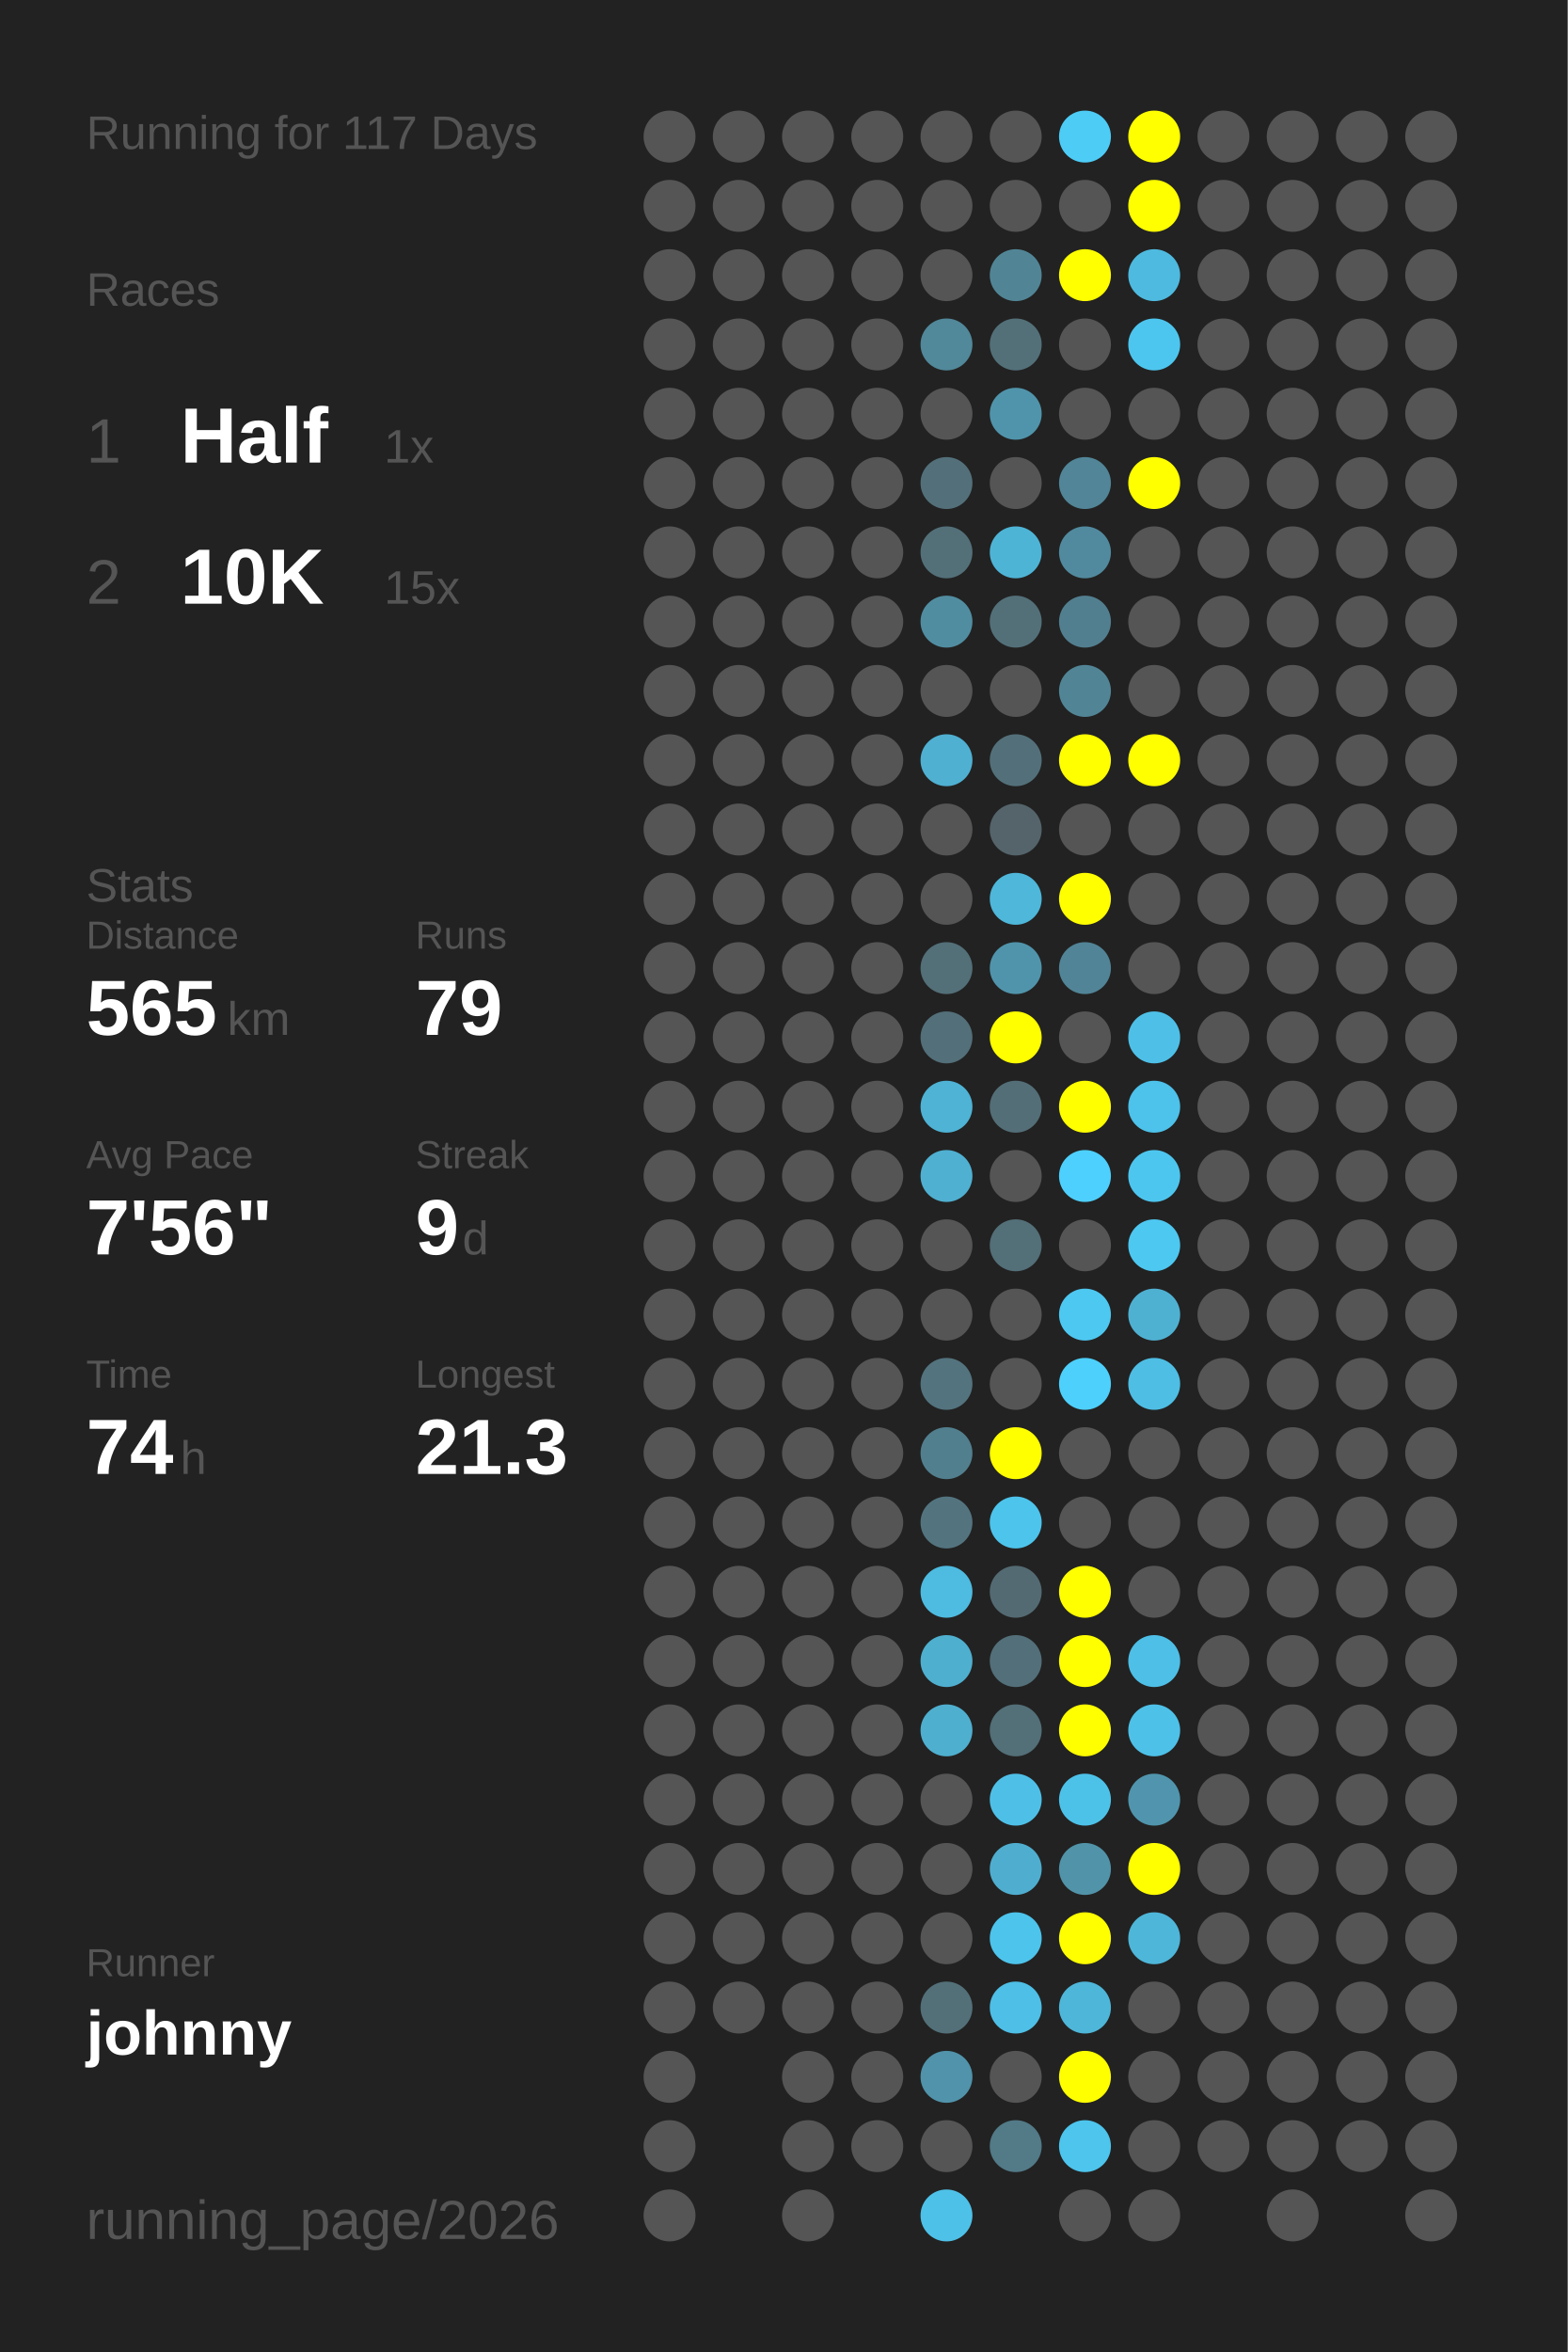
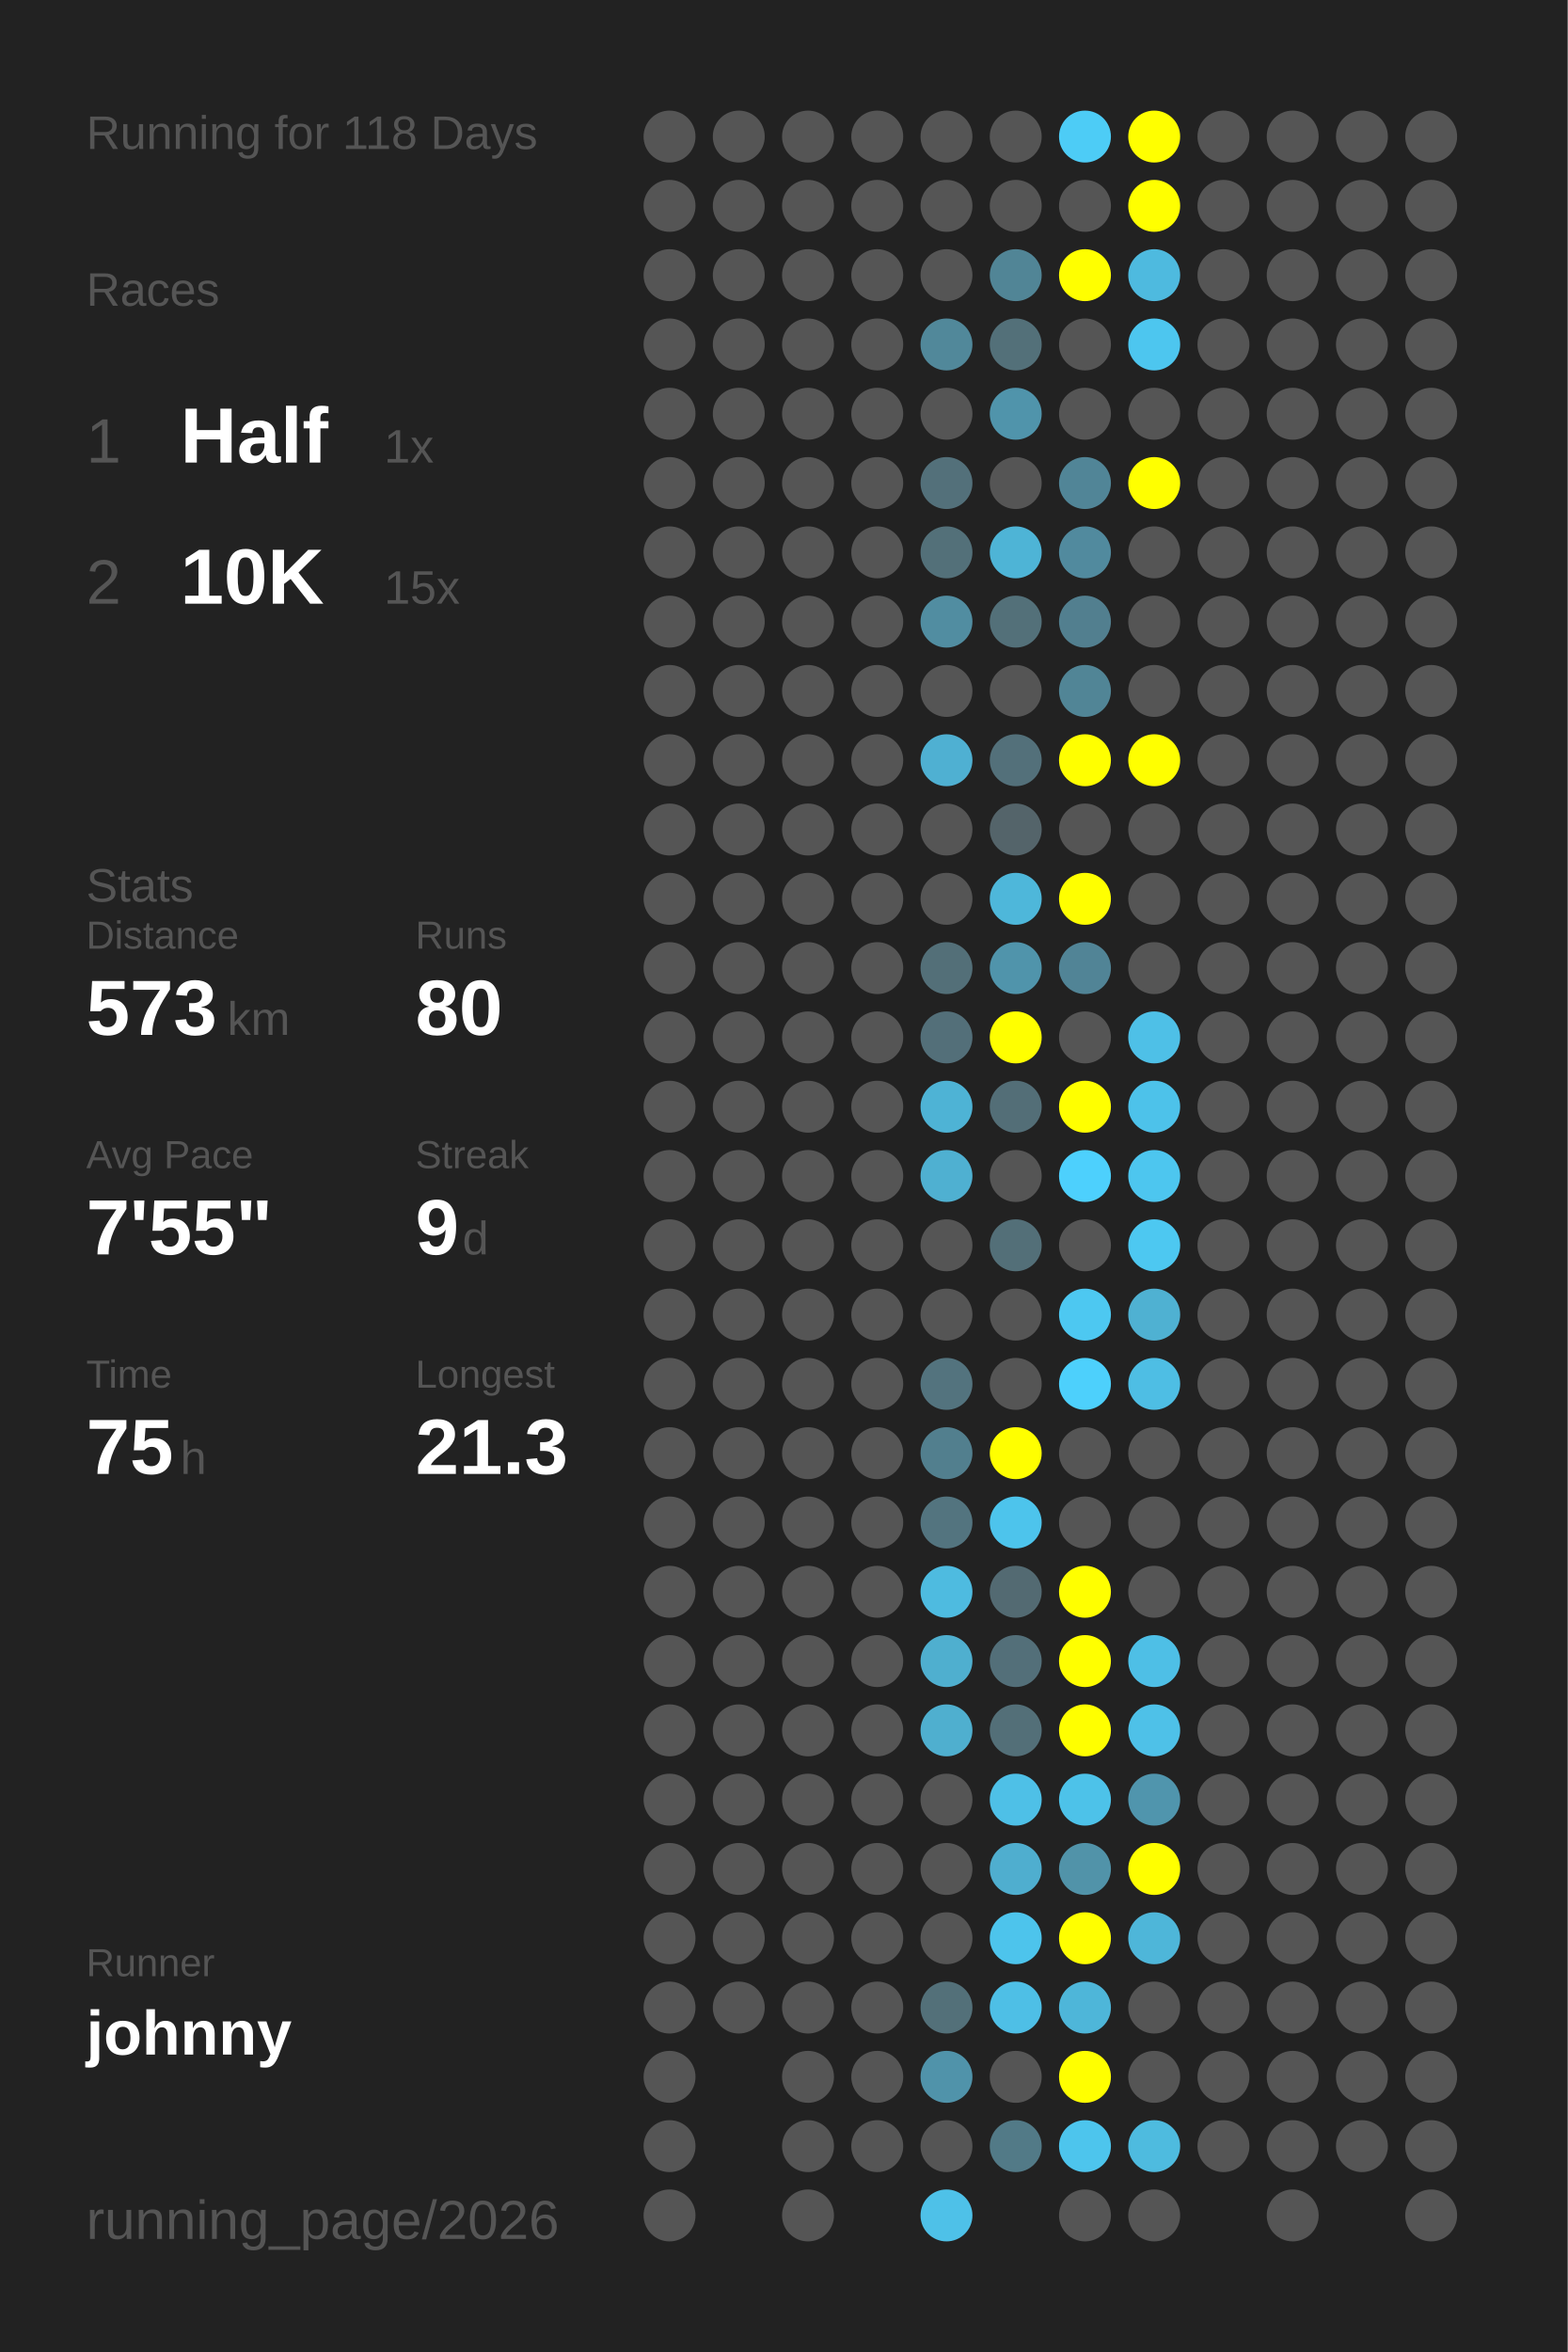
<svg xmlns="http://www.w3.org/2000/svg" baseProfile="full" height="300mm" version="1.1" viewBox="0,0,200,300" width="200mm">
  <defs />
  <rect fill="#222222" height="300" width="200" x="0" y="0" />
-   <text fill="#555555" style="font-size:6px; font-family:Arial;" x="11" y="19">Running for 117 Days</text>
+   <text fill="#555555" style="font-size:6px; font-family:Arial;" x="11" y="19">Running for 118 Days</text>
  <text fill="#555555" style="font-size:6px; font-family:Arial;" x="11" y="39">Races</text>
  <text fill="#555555" style="font-size:8px; font-family:Arial;" x="11" y="59">1</text>
  <text fill="#FFFFFF" style="font-size:10px; font-family:Arial; font-weight:bold;" x="23" y="59">Half</text>
  <text fill="#555555" style="font-size:6px; font-family:Arial;" x="49" y="59">1x</text>
  <text fill="#555555" style="font-size:8px; font-family:Arial;" x="11" y="77">2</text>
  <text fill="#FFFFFF" style="font-size:10px; font-family:Arial; font-weight:bold;" x="23" y="77">10K</text>
  <text fill="#555555" style="font-size:6px; font-family:Arial;" x="49" y="77">15x</text>
  <text fill="#555555" style="font-size:6px; font-family:Arial;" x="11" y="115">Stats</text>
  <text fill="#555555" style="font-size:5px; font-family:Arial;" x="11" y="121">Distance</text>
-   <text fill="#FFFFFF" style="font-size:10px; font-family:Arial; font-weight:bold;" x="11" y="132">565</text>
+   <text fill="#FFFFFF" style="font-size:10px; font-family:Arial; font-weight:bold;" x="11" y="132">573</text>
  <text fill="#555555" style="font-size:6px; font-family:Arial;" x="29" y="132">km</text>
  <text fill="#555555" style="font-size:5px; font-family:Arial;" x="53" y="121">Runs</text>
-   <text fill="#FFFFFF" style="font-size:10px; font-family:Arial; font-weight:bold;" x="53" y="132">79</text>
+   <text fill="#FFFFFF" style="font-size:10px; font-family:Arial; font-weight:bold;" x="53" y="132">80</text>
  <text fill="#555555" style="font-size:5px; font-family:Arial;" x="11" y="149">Avg Pace</text>
-   <text fill="#FFFFFF" style="font-size:10px; font-family:Arial; font-weight:bold;" x="11" y="160">7'56"</text>
+   <text fill="#FFFFFF" style="font-size:10px; font-family:Arial; font-weight:bold;" x="11" y="160">7'55"</text>
  <text fill="#555555" style="font-size:5px; font-family:Arial;" x="53" y="149">Streak</text>
  <text fill="#FFFFFF" style="font-size:10px; font-family:Arial; font-weight:bold;" x="53" y="160">9</text>
  <text fill="#555555" style="font-size:6px; font-family:Arial;" x="59" y="160">d</text>
  <text fill="#555555" style="font-size:5px; font-family:Arial;" x="11" y="177">Time</text>
-   <text fill="#FFFFFF" style="font-size:10px; font-family:Arial; font-weight:bold;" x="11" y="188">74</text>
+   <text fill="#FFFFFF" style="font-size:10px; font-family:Arial; font-weight:bold;" x="11" y="188">75</text>
  <text fill="#555555" style="font-size:6px; font-family:Arial;" x="23" y="188">h</text>
  <text fill="#555555" style="font-size:5px; font-family:Arial;" x="53" y="177">Longest</text>
  <text fill="#FFFFFF" style="font-size:10px; font-family:Arial; font-weight:bold;" x="53" y="188">21.3</text>
  <text fill="#555555" style="font-size:5px; font-family:Arial;" x="11" y="252.065">Runner</text>
  <text fill="#FFFFFF" style="font-size:8px; font-family:Arial; font-weight:bold;" x="11" y="262.065">johnny</text>
  <text fill="#555555" style="font-size:7px; font-family:Arial;" x="11" y="285.581">running_page/2026</text>
  <circle cx="85.417" cy="17.419" fill="#555555" r="3.312" />
  <circle cx="85.417" cy="26.258" fill="#555555" r="3.312" />
  <circle cx="85.417" cy="35.097" fill="#555555" r="3.312" />
  <circle cx="85.417" cy="43.935" fill="#555555" r="3.312" />
  <circle cx="85.417" cy="52.774" fill="#555555" r="3.312" />
  <circle cx="85.417" cy="61.613" fill="#555555" r="3.312" />
  <circle cx="85.417" cy="70.452" fill="#555555" r="3.312" />
  <circle cx="85.417" cy="79.29" fill="#555555" r="3.312" />
  <circle cx="85.417" cy="88.129" fill="#555555" r="3.312" />
  <circle cx="85.417" cy="96.968" fill="#555555" r="3.312" />
  <circle cx="85.417" cy="105.806" fill="#555555" r="3.312" />
  <circle cx="85.417" cy="114.645" fill="#555555" r="3.312" />
  <circle cx="85.417" cy="123.484" fill="#555555" r="3.312" />
  <circle cx="85.417" cy="132.323" fill="#555555" r="3.312" />
  <circle cx="85.417" cy="141.161" fill="#555555" r="3.312" />
  <circle cx="85.417" cy="150" fill="#555555" r="3.312" />
  <circle cx="85.417" cy="158.839" fill="#555555" r="3.312" />
  <circle cx="85.417" cy="167.677" fill="#555555" r="3.312" />
  <circle cx="85.417" cy="176.516" fill="#555555" r="3.312" />
  <circle cx="85.417" cy="185.355" fill="#555555" r="3.312" />
  <circle cx="85.417" cy="194.194" fill="#555555" r="3.312" />
  <circle cx="85.417" cy="203.032" fill="#555555" r="3.312" />
  <circle cx="85.417" cy="211.871" fill="#555555" r="3.312" />
  <circle cx="85.417" cy="220.71" fill="#555555" r="3.312" />
  <circle cx="85.417" cy="229.548" fill="#555555" r="3.312" />
  <circle cx="85.417" cy="238.387" fill="#555555" r="3.312" />
  <circle cx="85.417" cy="247.226" fill="#555555" r="3.312" />
  <circle cx="85.417" cy="256.065" fill="#555555" r="3.312" />
  <circle cx="85.417" cy="264.903" fill="#555555" r="3.312" />
  <circle cx="85.417" cy="273.742" fill="#555555" r="3.312" />
  <circle cx="85.417" cy="282.581" fill="#555555" r="3.312" />
  <circle cx="94.25" cy="17.419" fill="#555555" r="3.312" />
  <circle cx="94.25" cy="26.258" fill="#555555" r="3.312" />
  <circle cx="94.25" cy="35.097" fill="#555555" r="3.312" />
  <circle cx="94.25" cy="43.935" fill="#555555" r="3.312" />
  <circle cx="94.25" cy="52.774" fill="#555555" r="3.312" />
  <circle cx="94.25" cy="61.613" fill="#555555" r="3.312" />
  <circle cx="94.25" cy="70.452" fill="#555555" r="3.312" />
  <circle cx="94.25" cy="79.29" fill="#555555" r="3.312" />
  <circle cx="94.25" cy="88.129" fill="#555555" r="3.312" />
  <circle cx="94.25" cy="96.968" fill="#555555" r="3.312" />
  <circle cx="94.25" cy="105.806" fill="#555555" r="3.312" />
  <circle cx="94.25" cy="114.645" fill="#555555" r="3.312" />
  <circle cx="94.25" cy="123.484" fill="#555555" r="3.312" />
  <circle cx="94.25" cy="132.323" fill="#555555" r="3.312" />
  <circle cx="94.25" cy="141.161" fill="#555555" r="3.312" />
  <circle cx="94.25" cy="150" fill="#555555" r="3.312" />
  <circle cx="94.25" cy="158.839" fill="#555555" r="3.312" />
  <circle cx="94.25" cy="167.677" fill="#555555" r="3.312" />
  <circle cx="94.25" cy="176.516" fill="#555555" r="3.312" />
  <circle cx="94.25" cy="185.355" fill="#555555" r="3.312" />
  <circle cx="94.25" cy="194.194" fill="#555555" r="3.312" />
  <circle cx="94.25" cy="203.032" fill="#555555" r="3.312" />
  <circle cx="94.25" cy="211.871" fill="#555555" r="3.312" />
  <circle cx="94.25" cy="220.71" fill="#555555" r="3.312" />
  <circle cx="94.25" cy="229.548" fill="#555555" r="3.312" />
  <circle cx="94.25" cy="238.387" fill="#555555" r="3.312" />
  <circle cx="94.25" cy="247.226" fill="#555555" r="3.312" />
  <circle cx="94.25" cy="256.065" fill="#555555" r="3.312" />
  <circle cx="103.083" cy="17.419" fill="#555555" r="3.312" />
  <circle cx="103.083" cy="26.258" fill="#555555" r="3.312" />
  <circle cx="103.083" cy="35.097" fill="#555555" r="3.312" />
  <circle cx="103.083" cy="43.935" fill="#555555" r="3.312" />
  <circle cx="103.083" cy="52.774" fill="#555555" r="3.312" />
  <circle cx="103.083" cy="61.613" fill="#555555" r="3.312" />
  <circle cx="103.083" cy="70.452" fill="#555555" r="3.312" />
  <circle cx="103.083" cy="79.29" fill="#555555" r="3.312" />
  <circle cx="103.083" cy="88.129" fill="#555555" r="3.312" />
  <circle cx="103.083" cy="96.968" fill="#555555" r="3.312" />
  <circle cx="103.083" cy="105.806" fill="#555555" r="3.312" />
  <circle cx="103.083" cy="114.645" fill="#555555" r="3.312" />
  <circle cx="103.083" cy="123.484" fill="#555555" r="3.312" />
  <circle cx="103.083" cy="132.323" fill="#555555" r="3.312" />
  <circle cx="103.083" cy="141.161" fill="#555555" r="3.312" />
  <circle cx="103.083" cy="150" fill="#555555" r="3.312" />
  <circle cx="103.083" cy="158.839" fill="#555555" r="3.312" />
  <circle cx="103.083" cy="167.677" fill="#555555" r="3.312" />
  <circle cx="103.083" cy="176.516" fill="#555555" r="3.312" />
  <circle cx="103.083" cy="185.355" fill="#555555" r="3.312" />
  <circle cx="103.083" cy="194.194" fill="#555555" r="3.312" />
  <circle cx="103.083" cy="203.032" fill="#555555" r="3.312" />
  <circle cx="103.083" cy="211.871" fill="#555555" r="3.312" />
  <circle cx="103.083" cy="220.71" fill="#555555" r="3.312" />
  <circle cx="103.083" cy="229.548" fill="#555555" r="3.312" />
  <circle cx="103.083" cy="238.387" fill="#555555" r="3.312" />
  <circle cx="103.083" cy="247.226" fill="#555555" r="3.312" />
  <circle cx="103.083" cy="256.065" fill="#555555" r="3.312" />
  <circle cx="103.083" cy="264.903" fill="#555555" r="3.312" />
  <circle cx="103.083" cy="273.742" fill="#555555" r="3.312" />
  <circle cx="103.083" cy="282.581" fill="#555555" r="3.312" />
  <circle cx="111.917" cy="17.419" fill="#555555" r="3.312" />
  <circle cx="111.917" cy="26.258" fill="#555555" r="3.312" />
  <circle cx="111.917" cy="35.097" fill="#555555" r="3.312" />
  <circle cx="111.917" cy="43.935" fill="#555555" r="3.312" />
  <circle cx="111.917" cy="52.774" fill="#555555" r="3.312" />
  <circle cx="111.917" cy="61.613" fill="#555555" r="3.312" />
  <circle cx="111.917" cy="70.452" fill="#555555" r="3.312" />
  <circle cx="111.917" cy="79.29" fill="#555555" r="3.312" />
  <circle cx="111.917" cy="88.129" fill="#555555" r="3.312" />
  <circle cx="111.917" cy="96.968" fill="#555555" r="3.312" />
  <circle cx="111.917" cy="105.806" fill="#555555" r="3.312" />
  <circle cx="111.917" cy="114.645" fill="#555555" r="3.312" />
  <circle cx="111.917" cy="123.484" fill="#555555" r="3.312" />
  <circle cx="111.917" cy="132.323" fill="#555555" r="3.312" />
  <circle cx="111.917" cy="141.161" fill="#555555" r="3.312" />
  <circle cx="111.917" cy="150" fill="#555555" r="3.312" />
  <circle cx="111.917" cy="158.839" fill="#555555" r="3.312" />
  <circle cx="111.917" cy="167.677" fill="#555555" r="3.312" />
  <circle cx="111.917" cy="176.516" fill="#555555" r="3.312" />
  <circle cx="111.917" cy="185.355" fill="#555555" r="3.312" />
  <circle cx="111.917" cy="194.194" fill="#555555" r="3.312" />
  <circle cx="111.917" cy="203.032" fill="#555555" r="3.312" />
  <circle cx="111.917" cy="211.871" fill="#555555" r="3.312" />
  <circle cx="111.917" cy="220.71" fill="#555555" r="3.312" />
  <circle cx="111.917" cy="229.548" fill="#555555" r="3.312" />
  <circle cx="111.917" cy="238.387" fill="#555555" r="3.312" />
  <circle cx="111.917" cy="247.226" fill="#555555" r="3.312" />
  <circle cx="111.917" cy="256.065" fill="#555555" r="3.312" />
  <circle cx="111.917" cy="264.903" fill="#555555" r="3.312" />
  <circle cx="111.917" cy="273.742" fill="#555555" r="3.312" />
  <circle cx="120.75" cy="17.419" fill="#555555" r="3.312" />
  <circle cx="120.75" cy="26.258" fill="#555555" r="3.312" />
  <circle cx="120.75" cy="35.097" fill="#555555" r="3.312" />
  <circle cx="120.75" cy="43.935" fill="#51889a" r="3.312" />
  <circle cx="120.75" cy="52.774" fill="#555555" r="3.312" />
  <circle cx="120.75" cy="61.613" fill="#53707a" r="3.312" />
  <circle cx="120.75" cy="70.452" fill="#537079" r="3.312" />
  <circle cx="120.75" cy="79.29" fill="#518da1" r="3.312" />
  <circle cx="120.75" cy="88.129" fill="#555555" r="3.312" />
  <circle cx="120.75" cy="96.968" fill="#4fb0d2" r="3.312" />
  <circle cx="120.75" cy="105.806" fill="#555555" r="3.312" />
  <circle cx="120.75" cy="114.645" fill="#555555" r="3.312" />
  <circle cx="120.75" cy="123.484" fill="#536f78" r="3.312" />
  <circle cx="120.75" cy="132.323" fill="#536f79" r="3.312" />
  <circle cx="120.75" cy="141.161" fill="#4eb3d5" r="3.312" />
  <circle cx="120.75" cy="150" fill="#4fb0d1" r="3.312" />
  <circle cx="120.75" cy="158.839" fill="#555555" r="3.312" />
  <circle cx="120.75" cy="167.677" fill="#555555" r="3.312" />
  <circle cx="120.75" cy="176.516" fill="#53737e" r="3.312" />
  <circle cx="120.75" cy="185.355" fill="#527f8e" r="3.312" />
  <circle cx="120.75" cy="194.194" fill="#53747f" r="3.312" />
  <circle cx="120.75" cy="203.032" fill="#4ebbe0" r="3.312" />
  <circle cx="120.75" cy="211.871" fill="#4fafcf" r="3.312" />
  <circle cx="120.75" cy="220.71" fill="#4fafcf" r="3.312" />
  <circle cx="120.75" cy="229.548" fill="#555555" r="3.312" />
  <circle cx="120.75" cy="238.387" fill="#555555" r="3.312" />
  <circle cx="120.75" cy="247.226" fill="#555555" r="3.312" />
  <circle cx="120.75" cy="256.065" fill="#537079" r="3.312" />
  <circle cx="120.75" cy="264.903" fill="#5093aa" r="3.312" />
  <circle cx="120.75" cy="273.742" fill="#555555" r="3.312" />
  <circle cx="120.75" cy="282.581" fill="#4ec1e8" r="3.312" />
  <circle cx="129.583" cy="17.419" fill="#555555" r="3.312" />
  <circle cx="129.583" cy="26.258" fill="#555555" r="3.312" />
  <circle cx="129.583" cy="35.097" fill="#518596" r="3.312" />
  <circle cx="129.583" cy="43.935" fill="#537079" r="3.312" />
  <circle cx="129.583" cy="52.774" fill="#5094ab" r="3.312" />
  <circle cx="129.583" cy="61.613" fill="#555555" r="3.312" />
  <circle cx="129.583" cy="70.452" fill="#4eb4d6" r="3.312" />
  <circle cx="129.583" cy="79.29" fill="#537079" r="3.312" />
  <circle cx="129.583" cy="88.129" fill="#555555" r="3.312" />
  <circle cx="129.583" cy="96.968" fill="#53707a" r="3.312" />
  <circle cx="129.583" cy="105.806" fill="#54646a" r="3.312" />
  <circle cx="129.583" cy="114.645" fill="#4eb7da" r="3.312" />
  <circle cx="129.583" cy="123.484" fill="#5094ab" r="3.312" />
  <circle cx="129.583" cy="132.323" fill="#FFFF00" r="3.312" />
  <circle cx="129.583" cy="141.161" fill="#536e77" r="3.312" />
  <circle cx="129.583" cy="150" fill="#555555" r="3.312" />
  <circle cx="129.583" cy="158.839" fill="#536f78" r="3.312" />
  <circle cx="129.583" cy="167.677" fill="#555555" r="3.312" />
  <circle cx="129.583" cy="176.516" fill="#555555" r="3.312" />
  <circle cx="129.583" cy="185.355" fill="#FFFF00" r="3.312" />
  <circle cx="129.583" cy="194.194" fill="#4dc4ec" r="3.312" />
  <circle cx="129.583" cy="203.032" fill="#536a72" r="3.312" />
  <circle cx="129.583" cy="211.871" fill="#536f79" r="3.312" />
  <circle cx="129.583" cy="220.71" fill="#536f78" r="3.312" />
  <circle cx="129.583" cy="229.548" fill="#4ec0e7" r="3.312" />
  <circle cx="129.583" cy="238.387" fill="#4faecf" r="3.312" />
  <circle cx="129.583" cy="247.226" fill="#4dc4ec" r="3.312" />
  <circle cx="129.583" cy="256.065" fill="#4ebfe6" r="3.312" />
  <circle cx="129.583" cy="264.903" fill="#555555" r="3.312" />
  <circle cx="129.583" cy="273.742" fill="#527a87" r="3.312" />
  <circle cx="138.417" cy="17.419" fill="#4dccf6" r="3.312" />
  <circle cx="138.417" cy="26.258" fill="#555555" r="3.312" />
  <circle cx="138.417" cy="35.097" fill="#FFFF00" r="3.312" />
  <circle cx="138.417" cy="43.935" fill="#555555" r="3.312" />
  <circle cx="138.417" cy="52.774" fill="#555555" r="3.312" />
  <circle cx="138.417" cy="61.613" fill="#518597" r="3.312" />
  <circle cx="138.417" cy="70.452" fill="#518a9e" r="3.312" />
  <circle cx="138.417" cy="79.29" fill="#527f8f" r="3.312" />
  <circle cx="138.417" cy="88.129" fill="#518596" r="3.312" />
  <circle cx="138.417" cy="96.968" fill="#FFFF00" r="3.312" />
  <circle cx="138.417" cy="105.806" fill="#555555" r="3.312" />
  <circle cx="138.417" cy="114.645" fill="#FFFF00" r="3.312" />
  <circle cx="138.417" cy="123.484" fill="#518496" r="3.312" />
  <circle cx="138.417" cy="132.323" fill="#555555" r="3.312" />
  <circle cx="138.417" cy="141.161" fill="#FFFF00" r="3.312" />
  <circle cx="138.417" cy="150" fill="#4dd0fd" r="3.312" />
  <circle cx="138.417" cy="158.839" fill="#555555" r="3.312" />
  <circle cx="138.417" cy="167.677" fill="#4dc8f1" r="3.312" />
  <circle cx="138.417" cy="176.516" fill="#4dd0fc" r="3.312" />
  <circle cx="138.417" cy="185.355" fill="#555555" r="3.312" />
  <circle cx="138.417" cy="194.194" fill="#555555" r="3.312" />
  <circle cx="138.417" cy="203.032" fill="#FFFF00" r="3.312" />
  <circle cx="138.417" cy="211.871" fill="#FFFF00" r="3.312" />
  <circle cx="138.417" cy="220.71" fill="#FFFF00" r="3.312" />
  <circle cx="138.417" cy="229.548" fill="#4dc2e9" r="3.312" />
  <circle cx="138.417" cy="238.387" fill="#5193a9" r="3.312" />
  <circle cx="138.417" cy="247.226" fill="#FFFF00" r="3.312" />
  <circle cx="138.417" cy="256.065" fill="#4eb6d9" r="3.312" />
  <circle cx="138.417" cy="264.903" fill="#FFFF00" r="3.312" />
  <circle cx="138.417" cy="273.742" fill="#4dc5ed" r="3.312" />
  <circle cx="138.417" cy="282.581" fill="#555555" r="3.312" />
  <circle cx="147.25" cy="17.419" fill="#FFFF00" r="3.312" />
  <circle cx="147.25" cy="26.258" fill="#FFFF00" r="3.312" />
  <circle cx="147.25" cy="35.097" fill="#4ebadf" r="3.312" />
  <circle cx="147.25" cy="43.935" fill="#4dc6ef" r="3.312" />
  <circle cx="147.25" cy="52.774" fill="#555555" r="3.312" />
  <circle cx="147.25" cy="61.613" fill="#FFFF00" r="3.312" />
  <circle cx="147.25" cy="70.452" fill="#555555" r="3.312" />
  <circle cx="147.25" cy="79.29" fill="#555555" r="3.312" />
  <circle cx="147.25" cy="88.129" fill="#555555" r="3.312" />
  <circle cx="147.25" cy="96.968" fill="#FFFF00" r="3.312" />
  <circle cx="147.25" cy="105.806" fill="#555555" r="3.312" />
  <circle cx="147.25" cy="114.645" fill="#555555" r="3.312" />
  <circle cx="147.25" cy="123.484" fill="#555555" r="3.312" />
  <circle cx="147.25" cy="132.323" fill="#4ec0e7" r="3.312" />
  <circle cx="147.25" cy="141.161" fill="#4dc2ea" r="3.312" />
  <circle cx="147.25" cy="150" fill="#4dc6ef" r="3.312" />
  <circle cx="147.25" cy="158.839" fill="#4dc8f1" r="3.312" />
  <circle cx="147.25" cy="167.677" fill="#4fb1d2" r="3.312" />
  <circle cx="147.25" cy="176.516" fill="#4ebee4" r="3.312" />
  <circle cx="147.25" cy="185.355" fill="#555555" r="3.312" />
  <circle cx="147.25" cy="194.194" fill="#555555" r="3.312" />
  <circle cx="147.25" cy="203.032" fill="#555555" r="3.312" />
  <circle cx="147.25" cy="211.871" fill="#4ebfe6" r="3.312" />
  <circle cx="147.25" cy="220.71" fill="#4ec1e8" r="3.312" />
  <circle cx="147.25" cy="229.548" fill="#5095ad" r="3.312" />
  <circle cx="147.25" cy="238.387" fill="#FFFF00" r="3.312" />
  <circle cx="147.25" cy="247.226" fill="#4eb6d9" r="3.312" />
  <circle cx="147.25" cy="256.065" fill="#555555" r="3.312" />
  <circle cx="147.25" cy="264.903" fill="#555555" r="3.312" />
-   <circle cx="147.25" cy="273.742" fill="#555555" r="3.312" />
+   <circle cx="147.25" cy="273.742" fill="#4ebbdf" r="3.312" />
  <circle cx="147.25" cy="282.581" fill="#555555" r="3.312" />
  <circle cx="156.083" cy="17.419" fill="#555555" r="3.312" />
  <circle cx="156.083" cy="26.258" fill="#555555" r="3.312" />
  <circle cx="156.083" cy="35.097" fill="#555555" r="3.312" />
  <circle cx="156.083" cy="43.935" fill="#555555" r="3.312" />
  <circle cx="156.083" cy="52.774" fill="#555555" r="3.312" />
  <circle cx="156.083" cy="61.613" fill="#555555" r="3.312" />
  <circle cx="156.083" cy="70.452" fill="#555555" r="3.312" />
  <circle cx="156.083" cy="79.29" fill="#555555" r="3.312" />
  <circle cx="156.083" cy="88.129" fill="#555555" r="3.312" />
  <circle cx="156.083" cy="96.968" fill="#555555" r="3.312" />
  <circle cx="156.083" cy="105.806" fill="#555555" r="3.312" />
  <circle cx="156.083" cy="114.645" fill="#555555" r="3.312" />
  <circle cx="156.083" cy="123.484" fill="#555555" r="3.312" />
  <circle cx="156.083" cy="132.323" fill="#555555" r="3.312" />
  <circle cx="156.083" cy="141.161" fill="#555555" r="3.312" />
  <circle cx="156.083" cy="150" fill="#555555" r="3.312" />
  <circle cx="156.083" cy="158.839" fill="#555555" r="3.312" />
  <circle cx="156.083" cy="167.677" fill="#555555" r="3.312" />
  <circle cx="156.083" cy="176.516" fill="#555555" r="3.312" />
  <circle cx="156.083" cy="185.355" fill="#555555" r="3.312" />
  <circle cx="156.083" cy="194.194" fill="#555555" r="3.312" />
  <circle cx="156.083" cy="203.032" fill="#555555" r="3.312" />
  <circle cx="156.083" cy="211.871" fill="#555555" r="3.312" />
  <circle cx="156.083" cy="220.71" fill="#555555" r="3.312" />
  <circle cx="156.083" cy="229.548" fill="#555555" r="3.312" />
  <circle cx="156.083" cy="238.387" fill="#555555" r="3.312" />
  <circle cx="156.083" cy="247.226" fill="#555555" r="3.312" />
  <circle cx="156.083" cy="256.065" fill="#555555" r="3.312" />
  <circle cx="156.083" cy="264.903" fill="#555555" r="3.312" />
  <circle cx="156.083" cy="273.742" fill="#555555" r="3.312" />
  <circle cx="164.917" cy="17.419" fill="#555555" r="3.312" />
  <circle cx="164.917" cy="26.258" fill="#555555" r="3.312" />
  <circle cx="164.917" cy="35.097" fill="#555555" r="3.312" />
  <circle cx="164.917" cy="43.935" fill="#555555" r="3.312" />
  <circle cx="164.917" cy="52.774" fill="#555555" r="3.312" />
  <circle cx="164.917" cy="61.613" fill="#555555" r="3.312" />
  <circle cx="164.917" cy="70.452" fill="#555555" r="3.312" />
  <circle cx="164.917" cy="79.29" fill="#555555" r="3.312" />
  <circle cx="164.917" cy="88.129" fill="#555555" r="3.312" />
  <circle cx="164.917" cy="96.968" fill="#555555" r="3.312" />
  <circle cx="164.917" cy="105.806" fill="#555555" r="3.312" />
  <circle cx="164.917" cy="114.645" fill="#555555" r="3.312" />
  <circle cx="164.917" cy="123.484" fill="#555555" r="3.312" />
  <circle cx="164.917" cy="132.323" fill="#555555" r="3.312" />
  <circle cx="164.917" cy="141.161" fill="#555555" r="3.312" />
  <circle cx="164.917" cy="150" fill="#555555" r="3.312" />
  <circle cx="164.917" cy="158.839" fill="#555555" r="3.312" />
  <circle cx="164.917" cy="167.677" fill="#555555" r="3.312" />
  <circle cx="164.917" cy="176.516" fill="#555555" r="3.312" />
  <circle cx="164.917" cy="185.355" fill="#555555" r="3.312" />
  <circle cx="164.917" cy="194.194" fill="#555555" r="3.312" />
  <circle cx="164.917" cy="203.032" fill="#555555" r="3.312" />
  <circle cx="164.917" cy="211.871" fill="#555555" r="3.312" />
  <circle cx="164.917" cy="220.71" fill="#555555" r="3.312" />
  <circle cx="164.917" cy="229.548" fill="#555555" r="3.312" />
  <circle cx="164.917" cy="238.387" fill="#555555" r="3.312" />
  <circle cx="164.917" cy="247.226" fill="#555555" r="3.312" />
  <circle cx="164.917" cy="256.065" fill="#555555" r="3.312" />
  <circle cx="164.917" cy="264.903" fill="#555555" r="3.312" />
  <circle cx="164.917" cy="273.742" fill="#555555" r="3.312" />
  <circle cx="164.917" cy="282.581" fill="#555555" r="3.312" />
  <circle cx="173.75" cy="17.419" fill="#555555" r="3.312" />
  <circle cx="173.75" cy="26.258" fill="#555555" r="3.312" />
  <circle cx="173.75" cy="35.097" fill="#555555" r="3.312" />
  <circle cx="173.75" cy="43.935" fill="#555555" r="3.312" />
  <circle cx="173.75" cy="52.774" fill="#555555" r="3.312" />
  <circle cx="173.75" cy="61.613" fill="#555555" r="3.312" />
  <circle cx="173.75" cy="70.452" fill="#555555" r="3.312" />
  <circle cx="173.75" cy="79.29" fill="#555555" r="3.312" />
  <circle cx="173.75" cy="88.129" fill="#555555" r="3.312" />
  <circle cx="173.75" cy="96.968" fill="#555555" r="3.312" />
  <circle cx="173.75" cy="105.806" fill="#555555" r="3.312" />
  <circle cx="173.75" cy="114.645" fill="#555555" r="3.312" />
  <circle cx="173.75" cy="123.484" fill="#555555" r="3.312" />
  <circle cx="173.75" cy="132.323" fill="#555555" r="3.312" />
  <circle cx="173.75" cy="141.161" fill="#555555" r="3.312" />
  <circle cx="173.75" cy="150" fill="#555555" r="3.312" />
  <circle cx="173.75" cy="158.839" fill="#555555" r="3.312" />
  <circle cx="173.75" cy="167.677" fill="#555555" r="3.312" />
  <circle cx="173.75" cy="176.516" fill="#555555" r="3.312" />
  <circle cx="173.75" cy="185.355" fill="#555555" r="3.312" />
  <circle cx="173.75" cy="194.194" fill="#555555" r="3.312" />
  <circle cx="173.75" cy="203.032" fill="#555555" r="3.312" />
  <circle cx="173.75" cy="211.871" fill="#555555" r="3.312" />
  <circle cx="173.75" cy="220.71" fill="#555555" r="3.312" />
  <circle cx="173.75" cy="229.548" fill="#555555" r="3.312" />
  <circle cx="173.75" cy="238.387" fill="#555555" r="3.312" />
  <circle cx="173.75" cy="247.226" fill="#555555" r="3.312" />
  <circle cx="173.75" cy="256.065" fill="#555555" r="3.312" />
  <circle cx="173.75" cy="264.903" fill="#555555" r="3.312" />
  <circle cx="173.75" cy="273.742" fill="#555555" r="3.312" />
  <circle cx="182.583" cy="17.419" fill="#555555" r="3.312" />
  <circle cx="182.583" cy="26.258" fill="#555555" r="3.312" />
  <circle cx="182.583" cy="35.097" fill="#555555" r="3.312" />
  <circle cx="182.583" cy="43.935" fill="#555555" r="3.312" />
  <circle cx="182.583" cy="52.774" fill="#555555" r="3.312" />
  <circle cx="182.583" cy="61.613" fill="#555555" r="3.312" />
  <circle cx="182.583" cy="70.452" fill="#555555" r="3.312" />
  <circle cx="182.583" cy="79.29" fill="#555555" r="3.312" />
  <circle cx="182.583" cy="88.129" fill="#555555" r="3.312" />
  <circle cx="182.583" cy="96.968" fill="#555555" r="3.312" />
  <circle cx="182.583" cy="105.806" fill="#555555" r="3.312" />
  <circle cx="182.583" cy="114.645" fill="#555555" r="3.312" />
  <circle cx="182.583" cy="123.484" fill="#555555" r="3.312" />
  <circle cx="182.583" cy="132.323" fill="#555555" r="3.312" />
  <circle cx="182.583" cy="141.161" fill="#555555" r="3.312" />
  <circle cx="182.583" cy="150" fill="#555555" r="3.312" />
  <circle cx="182.583" cy="158.839" fill="#555555" r="3.312" />
  <circle cx="182.583" cy="167.677" fill="#555555" r="3.312" />
  <circle cx="182.583" cy="176.516" fill="#555555" r="3.312" />
  <circle cx="182.583" cy="185.355" fill="#555555" r="3.312" />
  <circle cx="182.583" cy="194.194" fill="#555555" r="3.312" />
  <circle cx="182.583" cy="203.032" fill="#555555" r="3.312" />
  <circle cx="182.583" cy="211.871" fill="#555555" r="3.312" />
  <circle cx="182.583" cy="220.71" fill="#555555" r="3.312" />
  <circle cx="182.583" cy="229.548" fill="#555555" r="3.312" />
  <circle cx="182.583" cy="238.387" fill="#555555" r="3.312" />
  <circle cx="182.583" cy="247.226" fill="#555555" r="3.312" />
  <circle cx="182.583" cy="256.065" fill="#555555" r="3.312" />
  <circle cx="182.583" cy="264.903" fill="#555555" r="3.312" />
  <circle cx="182.583" cy="273.742" fill="#555555" r="3.312" />
  <circle cx="182.583" cy="282.581" fill="#555555" r="3.312" />
</svg>
